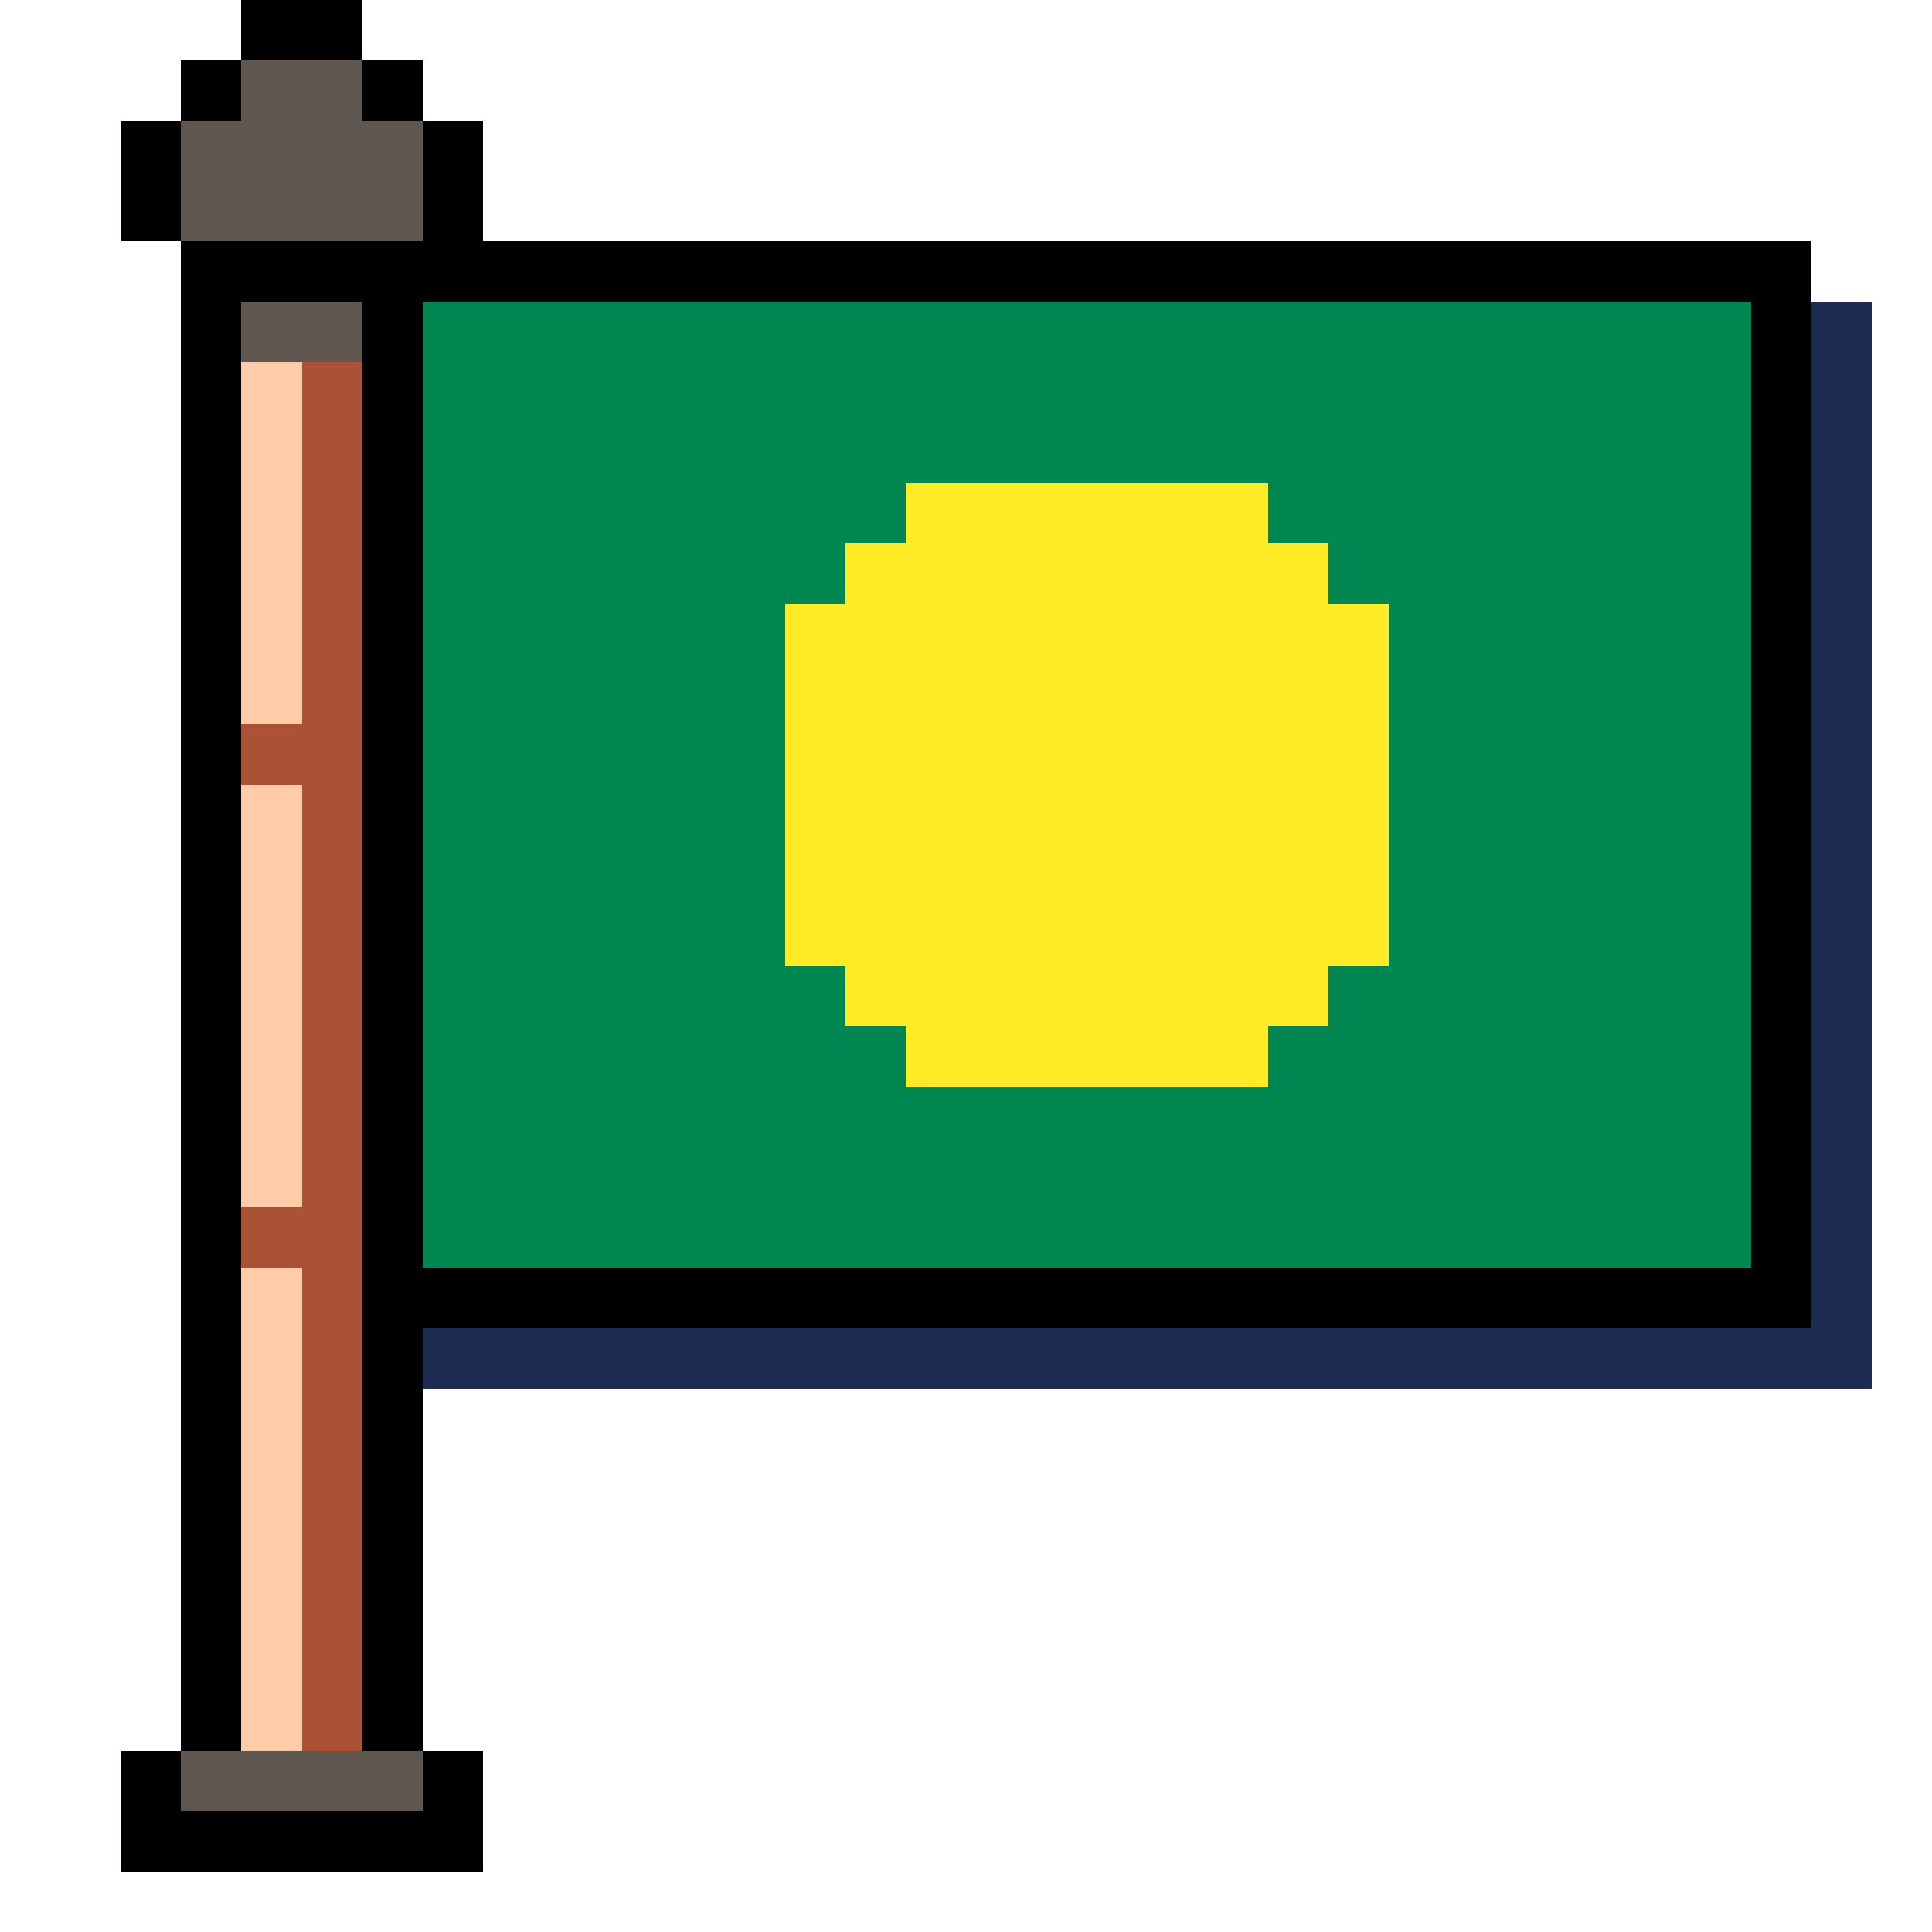
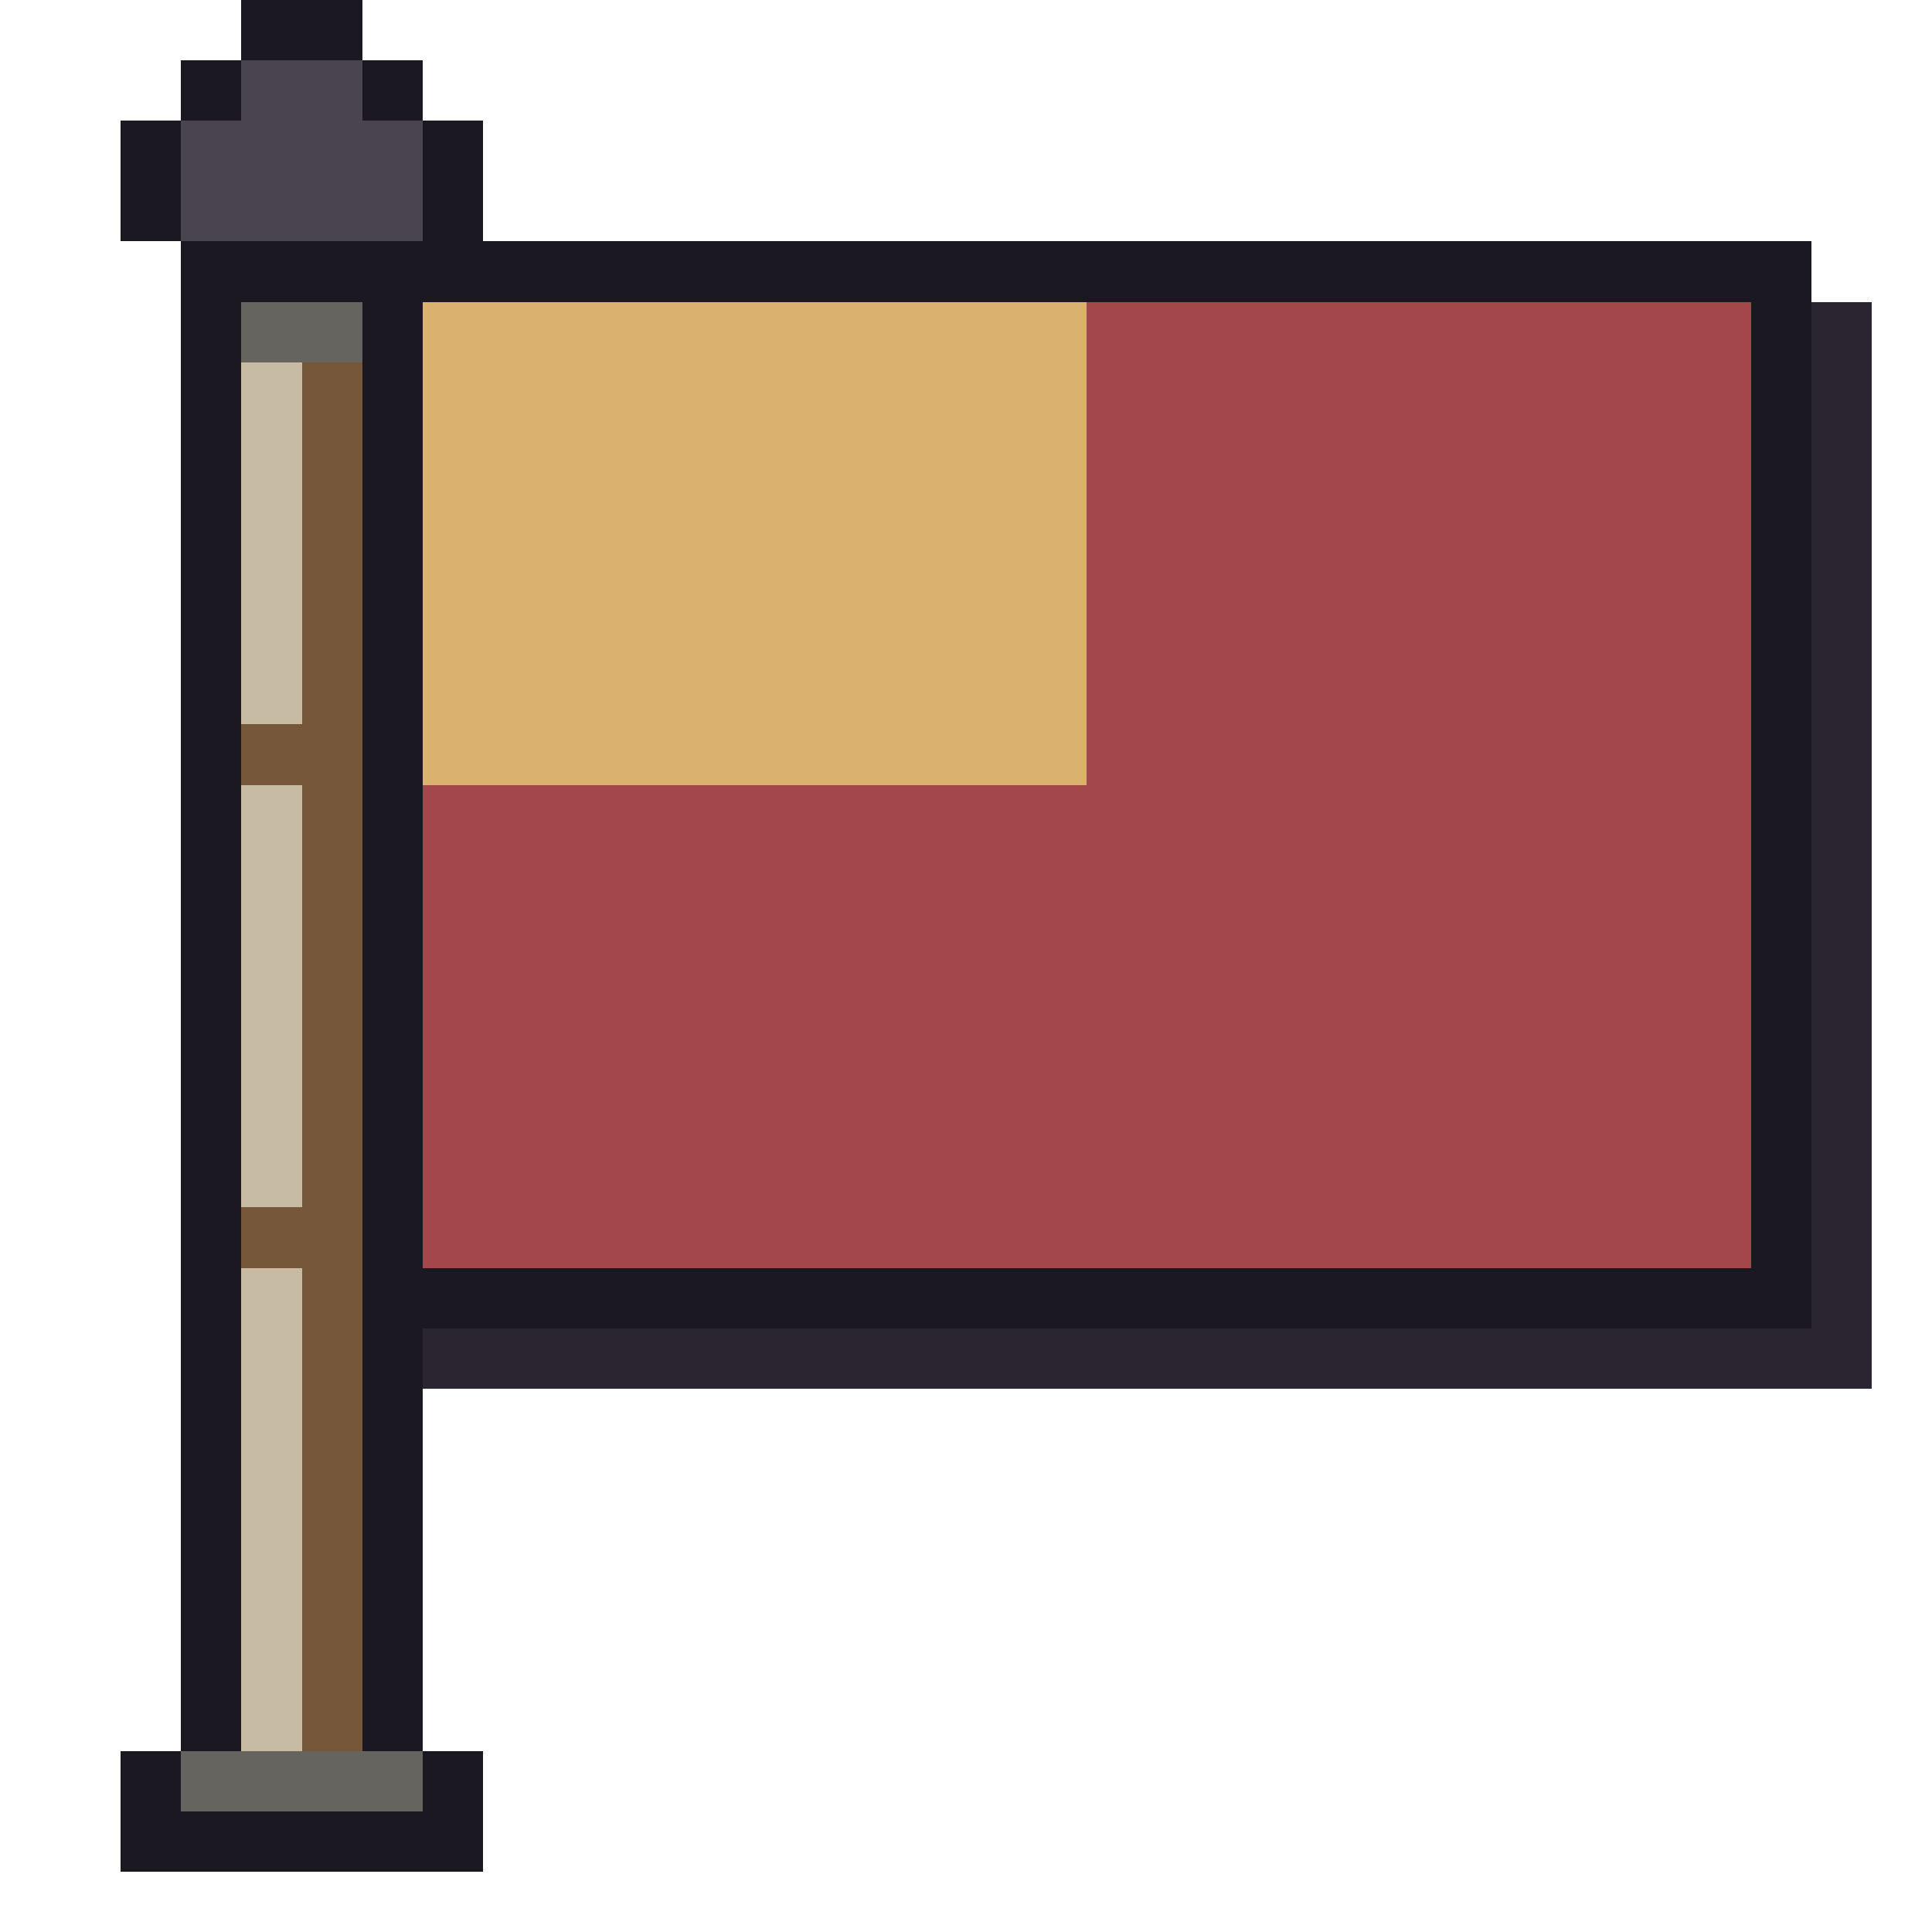
<svg xmlns="http://www.w3.org/2000/svg" width="16" height="16" viewBox="0 0 32 32" shape-rendering="crispEdges">
-   <g fill="#000000">
+   <g fill="#1C1822">
    <rect x="4" y="0" width="2" height="1" />
    <rect x="3" y="1" width="1" height="1" />
    <rect x="6" y="1" width="1" height="1" />
    <rect x="2" y="2" width="1" height="2" />
    <rect x="7" y="2" width="1" height="2" />
    <rect x="3" y="4" width="27" height="1" />
    <rect x="3" y="5" width="1" height="24" />
    <rect x="6" y="5" width="1" height="16" />
    <rect x="29" y="5" width="1" height="16" />
    <rect x="6" y="21" width="24" height="1" />
    <rect x="6" y="22" width="1" height="7" />
    <rect x="2" y="29" width="1" height="1" />
    <rect x="7" y="29" width="1" height="1" />
    <rect x="2" y="30" width="6" height="1" />
  </g>
-   <g fill="#1D2B53">
+   <g fill="#2A2530">
    <rect x="30" y="5" width="1" height="17" />
    <rect x="7" y="22" width="24" height="1" />
  </g>
-   <g fill="#008751">
-     <rect x="7" y="5" width="22" height="3" />
-     <rect x="7" y="8" width="8" height="1" />
-     <rect x="21" y="8" width="8" height="1" />
-     <rect x="7" y="9" width="7" height="1" />
-     <rect x="22" y="9" width="7" height="1" />
-     <rect x="7" y="10" width="6" height="6" />
-     <rect x="23" y="10" width="6" height="6" />
-     <rect x="7" y="16" width="7" height="1" />
-     <rect x="22" y="16" width="7" height="1" />
-     <rect x="7" y="17" width="8" height="1" />
-     <rect x="21" y="17" width="8" height="1" />
-     <rect x="7" y="18" width="22" height="3" />
+   <g fill="#66645F">
+     <rect x="4" y="5" width="2" height="1" />
+     <rect x="3" y="29" width="4" height="1" />
  </g>
-   <g fill="#AB5236">
+   <g fill="#DAB26E">
+     <rect x="7" y="5" width="11" height="8" />
+   </g>
+   <g fill="#76573A">
    <rect x="5" y="6" width="1" height="6" />
    <rect x="4" y="12" width="2" height="1" />
    <rect x="5" y="13" width="1" height="7" />
    <rect x="4" y="20" width="2" height="1" />
    <rect x="5" y="21" width="1" height="8" />
  </g>
-   <g fill="#5F574F">
-     <rect x="4" y="1" width="2" height="1" />
-     <rect x="3" y="2" width="4" height="2" />
-     <rect x="4" y="5" width="2" height="1" />
-     <rect x="3" y="29" width="4" height="1" />
-   </g>
-   <g fill="#FFEC27">
-     <rect x="15" y="8" width="6" height="1" />
-     <rect x="14" y="9" width="8" height="1" />
-     <rect x="13" y="10" width="10" height="6" />
-     <rect x="14" y="16" width="8" height="1" />
-     <rect x="15" y="17" width="6" height="1" />
-   </g>
-   <g fill="#FFCCAA">
+   <g fill="#C8BBA3">
    <rect x="4" y="6" width="1" height="6" />
    <rect x="4" y="13" width="1" height="7" />
    <rect x="4" y="21" width="1" height="8" />
  </g>
+   <g fill="#A4474B">
+     <rect x="18" y="5" width="11" height="8" />
+     <rect x="7" y="13" width="22" height="8" />
+   </g>
+   <g fill="#4A4450">
+     <rect x="4" y="1" width="2" height="1" />
+     <rect x="3" y="2" width="4" height="2" />
+   </g>
</svg>
